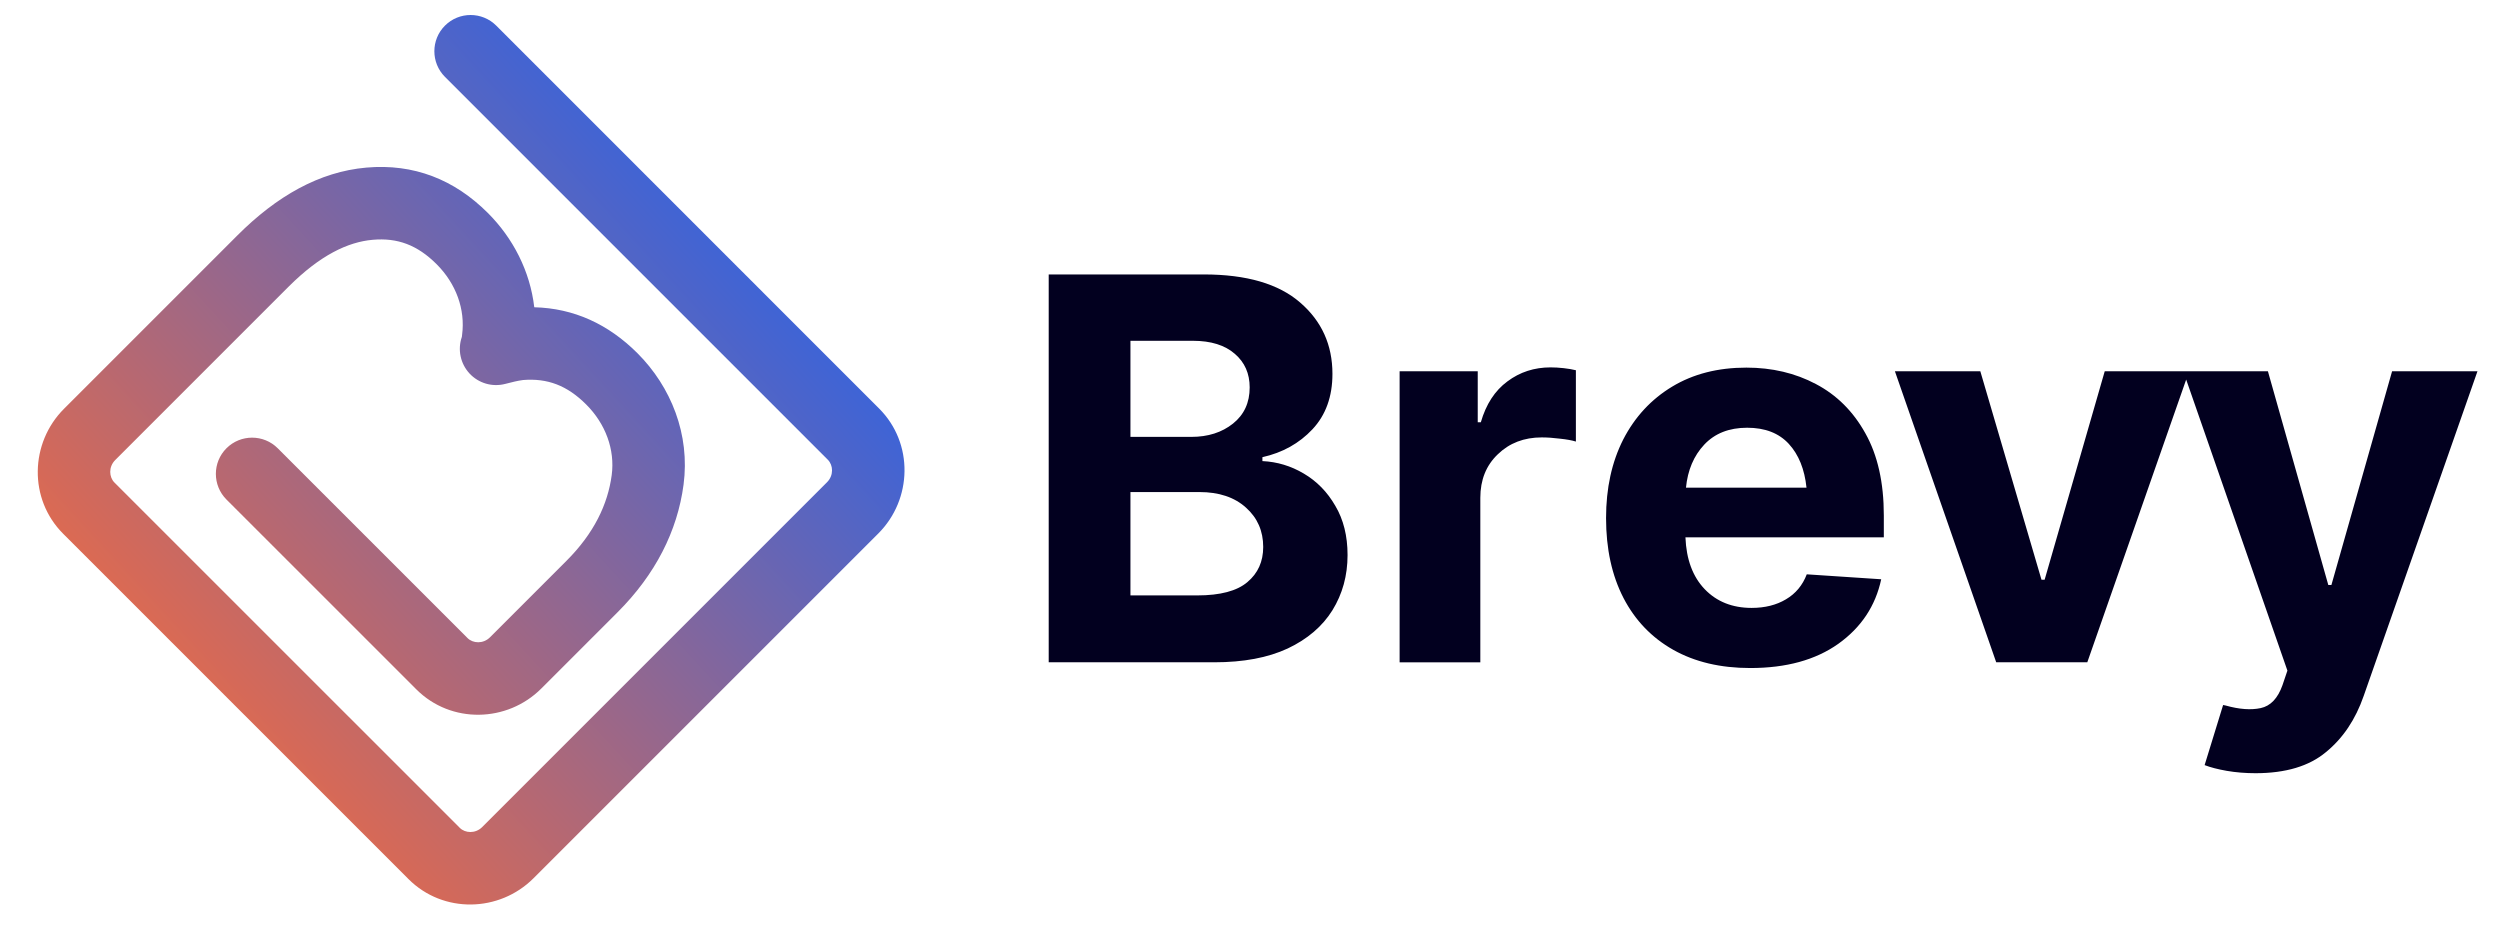
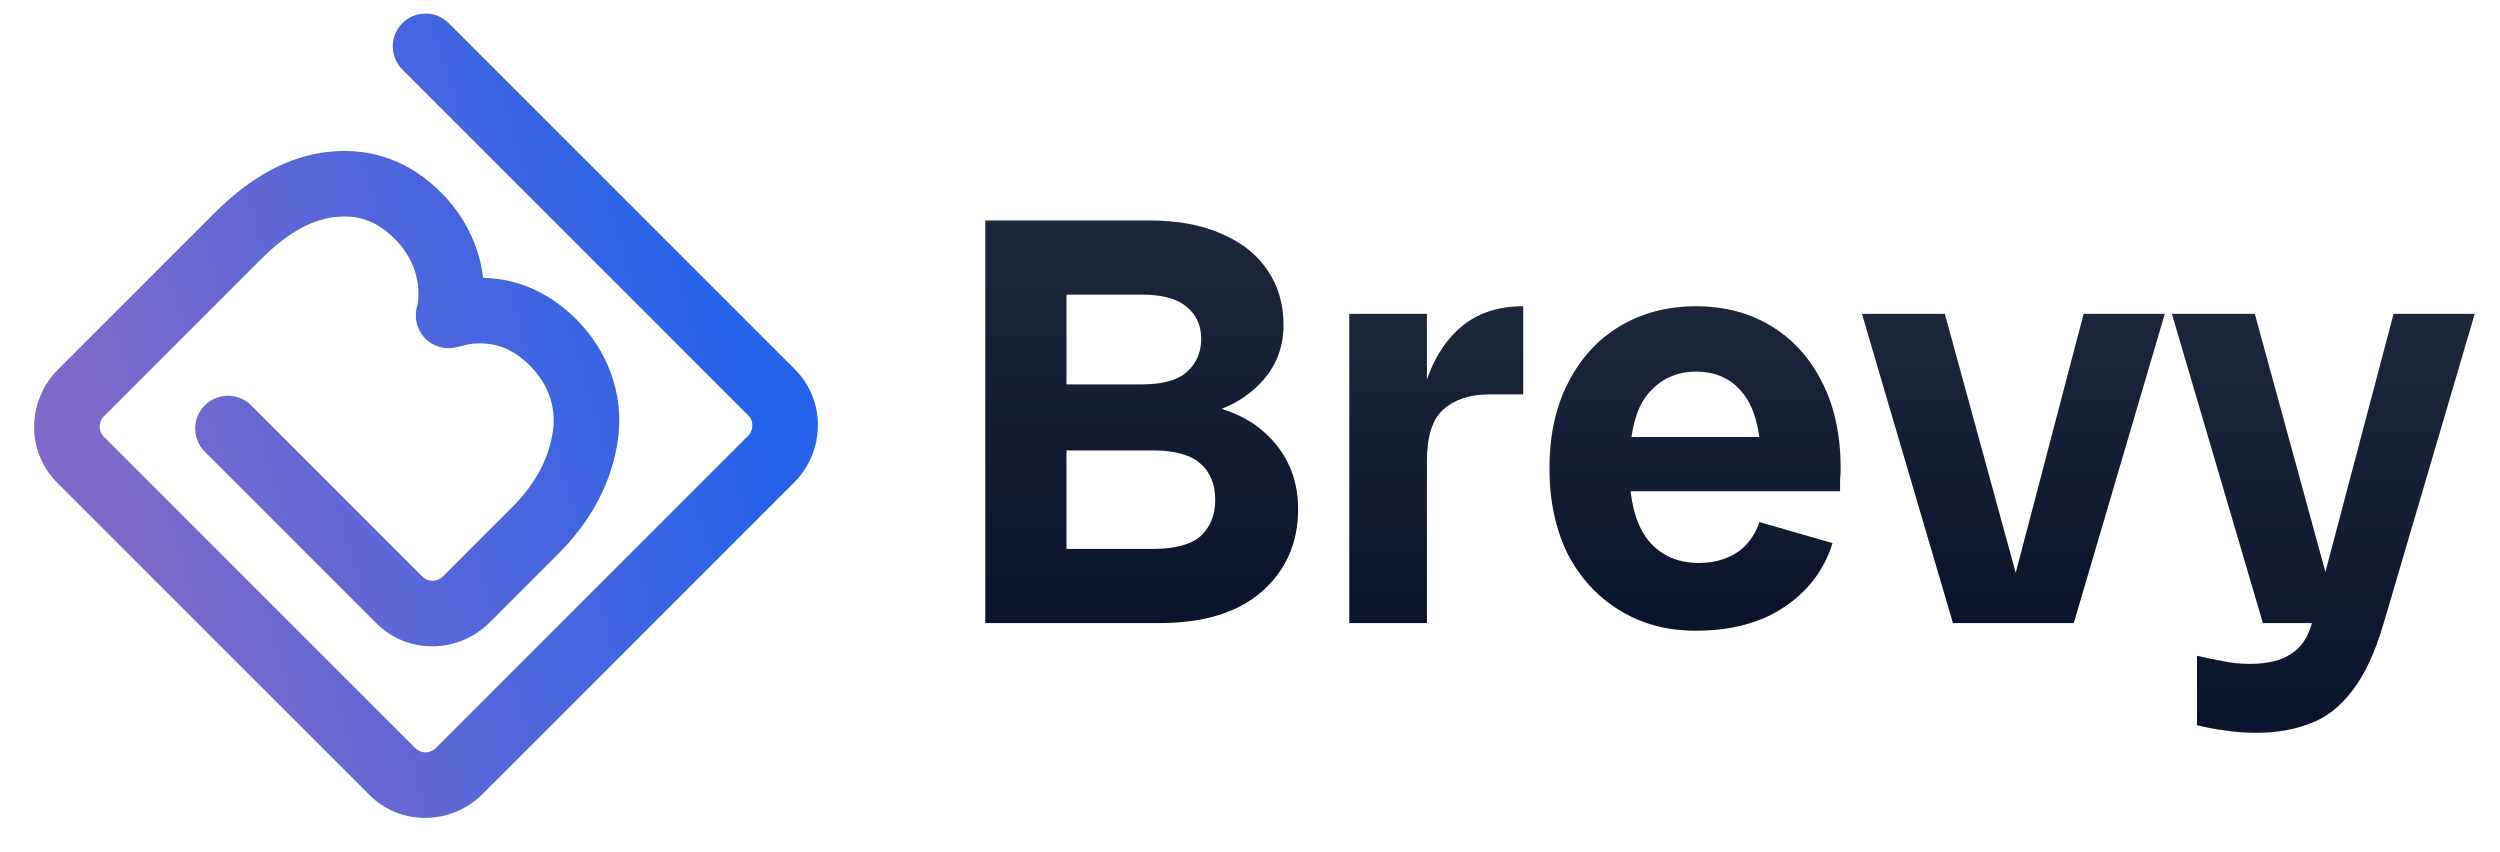
- <svg xmlns="http://www.w3.org/2000/svg" width="85" height="32" viewBox="0 0 85 32" fill="none">
+ <svg xmlns="http://www.w3.org/2000/svg" width="94" height="32" viewBox="0 0 94 32" fill="none">
  <path d="M13.889 29.889L2.148 18.148C0.967 16.967 1.016 15.059 2.176 13.899L8.069 8.006C9.402 6.672 10.855 5.839 12.457 5.698C14.067 5.557 15.449 6.102 16.588 7.242C17.443 8.096 18.023 9.22 18.165 10.447C19.511 10.48 20.685 11.021 21.675 12.011C22.815 13.152 23.467 14.772 23.241 16.478C23.031 18.061 22.281 19.532 21.002 20.812L18.404 23.41C17.244 24.57 15.335 24.618 14.154 23.437L7.7 16.984C7.219 16.502 7.219 15.722 7.7 15.241C8.181 14.76 8.962 14.76 9.443 15.241L15.897 21.695C16.079 21.877 16.427 21.901 16.661 21.667L19.259 19.069C20.198 18.131 20.666 17.144 20.798 16.154C20.913 15.287 20.589 14.411 19.932 13.754C19.28 13.101 18.609 12.854 17.782 12.921C17.6 12.945 17.428 12.988 17.177 13.053C16.738 13.167 16.272 13.031 15.963 12.698C15.655 12.365 15.554 11.89 15.701 11.461C15.702 11.457 15.703 11.454 15.704 11.451C15.706 11.429 15.708 11.406 15.711 11.384C15.826 10.517 15.503 9.641 14.846 8.984C14.188 8.326 13.51 8.079 12.673 8.153C11.829 8.227 10.886 8.674 9.811 9.748L3.918 15.641C3.684 15.875 3.708 16.223 3.891 16.406L15.632 28.146C15.814 28.329 16.162 28.353 16.396 28.119L28.119 16.396C28.353 16.162 28.329 15.814 28.147 15.632L15.129 2.614C14.648 2.133 14.648 1.352 15.129 0.871C15.61 0.39 16.39 0.39 16.872 0.871L29.889 13.889C31.07 15.07 31.022 16.979 29.862 18.139L18.139 29.861C16.979 31.021 15.07 31.07 13.889 29.889Z" fill="url(#paint0_linear_863_1810)" />
-   <path d="M69.411 19.712H69.517L71.561 12.623H77.109L79.162 19.889H79.268L81.331 12.623H84.234L80.366 23.66C80.088 24.462 79.661 25.1 79.082 25.572C78.51 26.05 77.713 26.288 76.693 26.289C76.345 26.289 76.017 26.262 75.71 26.209C75.409 26.156 75.158 26.091 74.957 26.014L75.586 23.97L75.674 23.988C76.135 24.118 76.53 24.146 76.861 24.076C77.197 24.005 77.445 23.745 77.604 23.297L77.772 22.801L74.33 12.905L70.968 22.518H67.871L64.427 12.623H67.331L69.411 19.712ZM59.377 12.499C60.25 12.499 61.038 12.685 61.74 13.057C62.448 13.429 63.008 13.986 63.421 14.73C63.84 15.473 64.05 16.406 64.05 17.527V18.27H57.305C57.335 19.019 57.553 19.607 57.96 20.032C58.367 20.456 58.898 20.668 59.553 20.669C60.008 20.669 60.398 20.571 60.722 20.377C61.053 20.182 61.289 19.898 61.43 19.527L63.961 19.695C63.767 20.603 63.28 21.335 62.502 21.89C61.728 22.439 60.731 22.713 59.509 22.713C58.494 22.713 57.621 22.506 56.889 22.093C56.158 21.68 55.594 21.093 55.199 20.332C54.803 19.565 54.606 18.659 54.606 17.615C54.606 16.6 54.8 15.709 55.19 14.942C55.585 14.175 56.14 13.576 56.854 13.145C57.568 12.714 58.409 12.499 59.377 12.499ZM52.72 12.491C52.856 12.491 53.004 12.499 53.164 12.517C53.323 12.535 53.462 12.559 53.58 12.588V15.013C53.45 14.972 53.27 14.939 53.04 14.915C52.815 14.886 52.608 14.872 52.419 14.872C51.818 14.872 51.32 15.063 50.924 15.447C50.529 15.824 50.331 16.317 50.331 16.925V22.519H47.587V12.623H50.243V14.358H50.348C50.525 13.744 50.827 13.281 51.252 12.968C51.676 12.65 52.166 12.491 52.72 12.491ZM40.931 9.331C42.383 9.331 43.474 9.65 44.206 10.287C44.937 10.918 45.303 11.726 45.303 12.711C45.303 13.484 45.076 14.113 44.622 14.597C44.173 15.075 43.607 15.391 42.922 15.544V15.677C43.424 15.701 43.893 15.842 44.33 16.102C44.772 16.362 45.13 16.727 45.401 17.199C45.678 17.665 45.817 18.223 45.817 18.872C45.817 19.568 45.645 20.194 45.303 20.748C44.961 21.297 44.453 21.731 43.781 22.049C43.108 22.362 42.277 22.518 41.286 22.518H35.656V9.331H40.931ZM38.435 20.244H40.709C41.488 20.244 42.056 20.093 42.41 19.793C42.77 19.492 42.949 19.093 42.949 18.597C42.949 18.055 42.754 17.609 42.365 17.261C41.975 16.907 41.447 16.73 40.781 16.73H38.435V20.244ZM59.403 14.543C58.789 14.543 58.303 14.735 57.943 15.119C57.589 15.496 57.382 15.984 57.323 16.58H61.421C61.356 15.954 61.156 15.458 60.82 15.092C60.483 14.726 60.011 14.543 59.403 14.543ZM38.435 14.854H40.506C41.073 14.854 41.545 14.703 41.922 14.402C42.3 14.101 42.489 13.691 42.489 13.172C42.489 12.7 42.321 12.32 41.985 12.031C41.648 11.736 41.173 11.587 40.559 11.587H38.435V14.854Z" fill="#02001F" />
+   <path d="M84.845 27.552C84.421 27.552 84.026 27.522 83.66 27.464C83.309 27.42 82.958 27.354 82.607 27.267V24.656C82.9 24.729 83.214 24.795 83.551 24.853C83.887 24.927 84.231 24.963 84.582 24.963C85.254 24.963 85.774 24.839 86.139 24.59C86.519 24.356 86.783 23.969 86.929 23.427L90 11.801H93.049L89.627 23.427C89.305 24.524 88.911 25.373 88.443 25.972C87.989 26.572 87.463 26.981 86.863 27.201C86.263 27.435 85.591 27.552 84.845 27.552ZM85.086 23.427L81.664 11.801H84.779L87.96 23.427H85.086Z" fill="#0E1830" />
+   <path d="M84.845 27.552C84.421 27.552 84.026 27.522 83.66 27.464C83.309 27.42 82.958 27.354 82.607 27.267V24.656C82.9 24.729 83.214 24.795 83.551 24.853C83.887 24.927 84.231 24.963 84.582 24.963C85.254 24.963 85.774 24.839 86.139 24.59C86.519 24.356 86.783 23.969 86.929 23.427L90 11.801H93.049L89.627 23.427C89.305 24.524 88.911 25.373 88.443 25.972C87.989 26.572 87.463 26.981 86.863 27.201C86.263 27.435 85.591 27.552 84.845 27.552ZM85.086 23.427L81.664 11.801H84.779L87.96 23.427H85.086Z" fill="url(#paint1_linear_863_1810)" fill-opacity="0.2" />
+   <path d="M73.432 23.427L70.01 11.801H73.125L76.306 23.427H73.432ZM75.297 23.427L78.346 11.801H81.395L77.973 23.427H75.297Z" fill="#0E1830" />
+   <path d="M73.432 23.427L70.01 11.801H73.125L76.306 23.427H73.432ZM75.297 23.427L78.346 11.801H81.395L77.973 23.427H75.297Z" fill="url(#paint2_linear_863_1810)" fill-opacity="0.2" />
+   <path d="M63.746 23.713C62.678 23.713 61.727 23.457 60.894 22.945C60.06 22.433 59.41 21.724 58.941 20.817C58.488 19.896 58.261 18.828 58.261 17.614C58.261 16.371 58.495 15.296 58.964 14.389C59.431 13.468 60.082 12.759 60.916 12.261C61.749 11.764 62.7 11.516 63.768 11.516C64.835 11.516 65.779 11.764 66.598 12.261C67.417 12.759 68.053 13.461 68.506 14.367C68.974 15.274 69.208 16.356 69.208 17.614C69.208 17.76 69.201 17.899 69.186 18.031C69.186 18.163 69.186 18.309 69.186 18.47H60.082V16.43H67.036L66.225 17.614C66.225 16.312 66.005 15.384 65.567 14.828C65.142 14.258 64.543 13.973 63.768 13.973C63.022 13.973 62.415 14.258 61.947 14.828C61.493 15.384 61.267 16.312 61.267 17.614C61.267 18.828 61.501 19.727 61.969 20.312C62.437 20.883 63.073 21.168 63.877 21.168C64.418 21.168 64.886 21.044 65.281 20.795C65.676 20.546 65.969 20.159 66.159 19.632L68.901 20.422C68.594 21.417 67.994 22.214 67.102 22.813C66.225 23.413 65.106 23.713 63.746 23.713Z" fill="#0E1830" />
+   <path d="M63.746 23.713C62.678 23.713 61.727 23.457 60.894 22.945C60.06 22.433 59.41 21.724 58.941 20.817C58.488 19.896 58.261 18.828 58.261 17.614C58.261 16.371 58.495 15.296 58.964 14.389C59.431 13.468 60.082 12.759 60.916 12.261C61.749 11.764 62.7 11.516 63.768 11.516C64.835 11.516 65.779 11.764 66.598 12.261C67.417 12.759 68.053 13.461 68.506 14.367C68.974 15.274 69.208 16.356 69.208 17.614C69.208 17.76 69.201 17.899 69.186 18.031C69.186 18.163 69.186 18.309 69.186 18.47H60.082V16.43H67.036L66.225 17.614C66.225 16.312 66.005 15.384 65.567 14.828C65.142 14.258 64.543 13.973 63.768 13.973C63.022 13.973 62.415 14.258 61.947 14.828C61.493 15.384 61.267 16.312 61.267 17.614C61.267 18.828 61.501 19.727 61.969 20.312C62.437 20.883 63.073 21.168 63.877 21.168C64.418 21.168 64.886 21.044 65.281 20.795C65.676 20.546 65.969 20.159 66.159 19.632L68.901 20.422C68.594 21.417 67.994 22.214 67.102 22.813C66.225 23.413 65.106 23.713 63.746 23.713Z" fill="url(#paint3_linear_863_1810)" fill-opacity="0.2" />
+   <path d="M50.734 23.427V11.801H53.651V23.427H50.734ZM53.125 17.899C53.125 16.612 53.271 15.494 53.564 14.543C53.856 13.578 54.31 12.832 54.924 12.305C55.538 11.779 56.321 11.516 57.271 11.516V14.828H55.999C55.268 14.828 54.69 15.018 54.266 15.399C53.856 15.764 53.651 16.408 53.651 17.329L53.125 17.899Z" fill="#0E1830" />
+   <path d="M50.734 23.427V11.801H53.651V23.427H50.734ZM53.125 17.899C53.125 16.612 53.271 15.494 53.564 14.543C53.856 13.578 54.31 12.832 54.924 12.305C55.538 11.779 56.321 11.516 57.271 11.516V14.828H55.999C55.268 14.828 54.69 15.018 54.266 15.399C53.856 15.764 53.651 16.408 53.651 17.329L53.125 17.899Z" fill="url(#paint4_linear_863_1810)" fill-opacity="0.2" />
+   <path d="M38.409 23.427V20.641H43.323C44.172 20.641 44.779 20.48 45.144 20.159C45.51 19.822 45.693 19.369 45.693 18.798C45.693 18.213 45.51 17.76 45.144 17.438C44.779 17.102 44.172 16.934 43.323 16.934H38.409V15.091H43.784C45.407 15.091 46.651 15.471 47.513 16.232C48.376 16.992 48.808 17.965 48.808 19.149C48.808 20.407 48.354 21.438 47.447 22.242C46.541 23.032 45.254 23.427 43.587 23.427H38.409ZM37.049 23.427V8.291H40.099V23.427H37.049ZM38.409 15.815V14.455H42.928C43.704 14.455 44.267 14.301 44.618 13.994C44.983 13.672 45.166 13.256 45.166 12.744C45.166 12.232 44.983 11.83 44.618 11.537C44.267 11.23 43.704 11.076 42.928 11.076H38.409V8.291H43.214C44.281 8.291 45.188 8.459 45.934 8.795C46.694 9.117 47.272 9.578 47.667 10.177C48.062 10.762 48.259 11.442 48.259 12.217C48.259 13.27 47.82 14.133 46.943 14.806C46.08 15.479 44.815 15.815 43.148 15.815H38.409Z" fill="#0E1830" />
+   <path d="M38.409 23.427V20.641H43.323C44.172 20.641 44.779 20.48 45.144 20.159C45.51 19.822 45.693 19.369 45.693 18.798C45.693 18.213 45.51 17.76 45.144 17.438C44.779 17.102 44.172 16.934 43.323 16.934H38.409V15.091H43.784C45.407 15.091 46.651 15.471 47.513 16.232C48.376 16.992 48.808 17.965 48.808 19.149C48.808 20.407 48.354 21.438 47.447 22.242C46.541 23.032 45.254 23.427 43.587 23.427H38.409ZM37.049 23.427V8.291H40.099V23.427H37.049ZM38.409 15.815V14.455H42.928C43.704 14.455 44.267 14.301 44.618 13.994C44.983 13.672 45.166 13.256 45.166 12.744C45.166 12.232 44.983 11.83 44.618 11.537C44.267 11.23 43.704 11.076 42.928 11.076H38.409V8.291H43.214C44.281 8.291 45.188 8.459 45.934 8.795C46.694 9.117 47.272 9.578 47.667 10.177C48.062 10.762 48.259 11.442 48.259 12.217C48.259 13.27 47.82 14.133 46.943 14.806C46.08 15.479 44.815 15.815 43.148 15.815H38.409Z" fill="url(#paint5_linear_863_1810)" fill-opacity="0.2" />
  <defs>
-     <linearGradient id="paint0_linear_863_1810" x1="15.997" y1="-6.846" x2="-7.923" y2="15.131" gradientUnits="userSpaceOnUse">
+     <linearGradient id="paint0_linear_863_1810" x1="25.049" y1="3.363" x2="1.715" y2="10.117" gradientUnits="userSpaceOnUse">
      <stop stop-color="#2563EB" />
-       <stop offset="1" stop-color="#FF6B35" />
+       <stop offset="1" stop-color="#7E69C9" />
+     </linearGradient>
+     <linearGradient id="paint1_linear_863_1810" x1="87.357" y1="27.552" x2="87.357" y2="11.801" gradientUnits="userSpaceOnUse">
+       <stop stop-color="#02001F" />
+       <stop offset="1" stop-color="#5D5E6B" />
+     </linearGradient>
+     <linearGradient id="paint2_linear_863_1810" x1="75.703" y1="23.427" x2="75.703" y2="11.801" gradientUnits="userSpaceOnUse">
+       <stop stop-color="#02001F" />
+       <stop offset="1" stop-color="#5D5E6B" />
+     </linearGradient>
+     <linearGradient id="paint3_linear_863_1810" x1="63.735" y1="23.713" x2="63.735" y2="11.516" gradientUnits="userSpaceOnUse">
+       <stop stop-color="#02001F" />
+       <stop offset="1" stop-color="#5D5E6B" />
+     </linearGradient>
+     <linearGradient id="paint4_linear_863_1810" x1="54.002" y1="23.427" x2="54.002" y2="11.516" gradientUnits="userSpaceOnUse">
+       <stop stop-color="#02001F" />
+       <stop offset="1" stop-color="#5D5E6B" />
+     </linearGradient>
+     <linearGradient id="paint5_linear_863_1810" x1="42.928" y1="23.427" x2="42.928" y2="8.291" gradientUnits="userSpaceOnUse">
+       <stop stop-color="#02001F" />
+       <stop offset="1" stop-color="#5D5E6B" />
    </linearGradient>
  </defs>
</svg>
